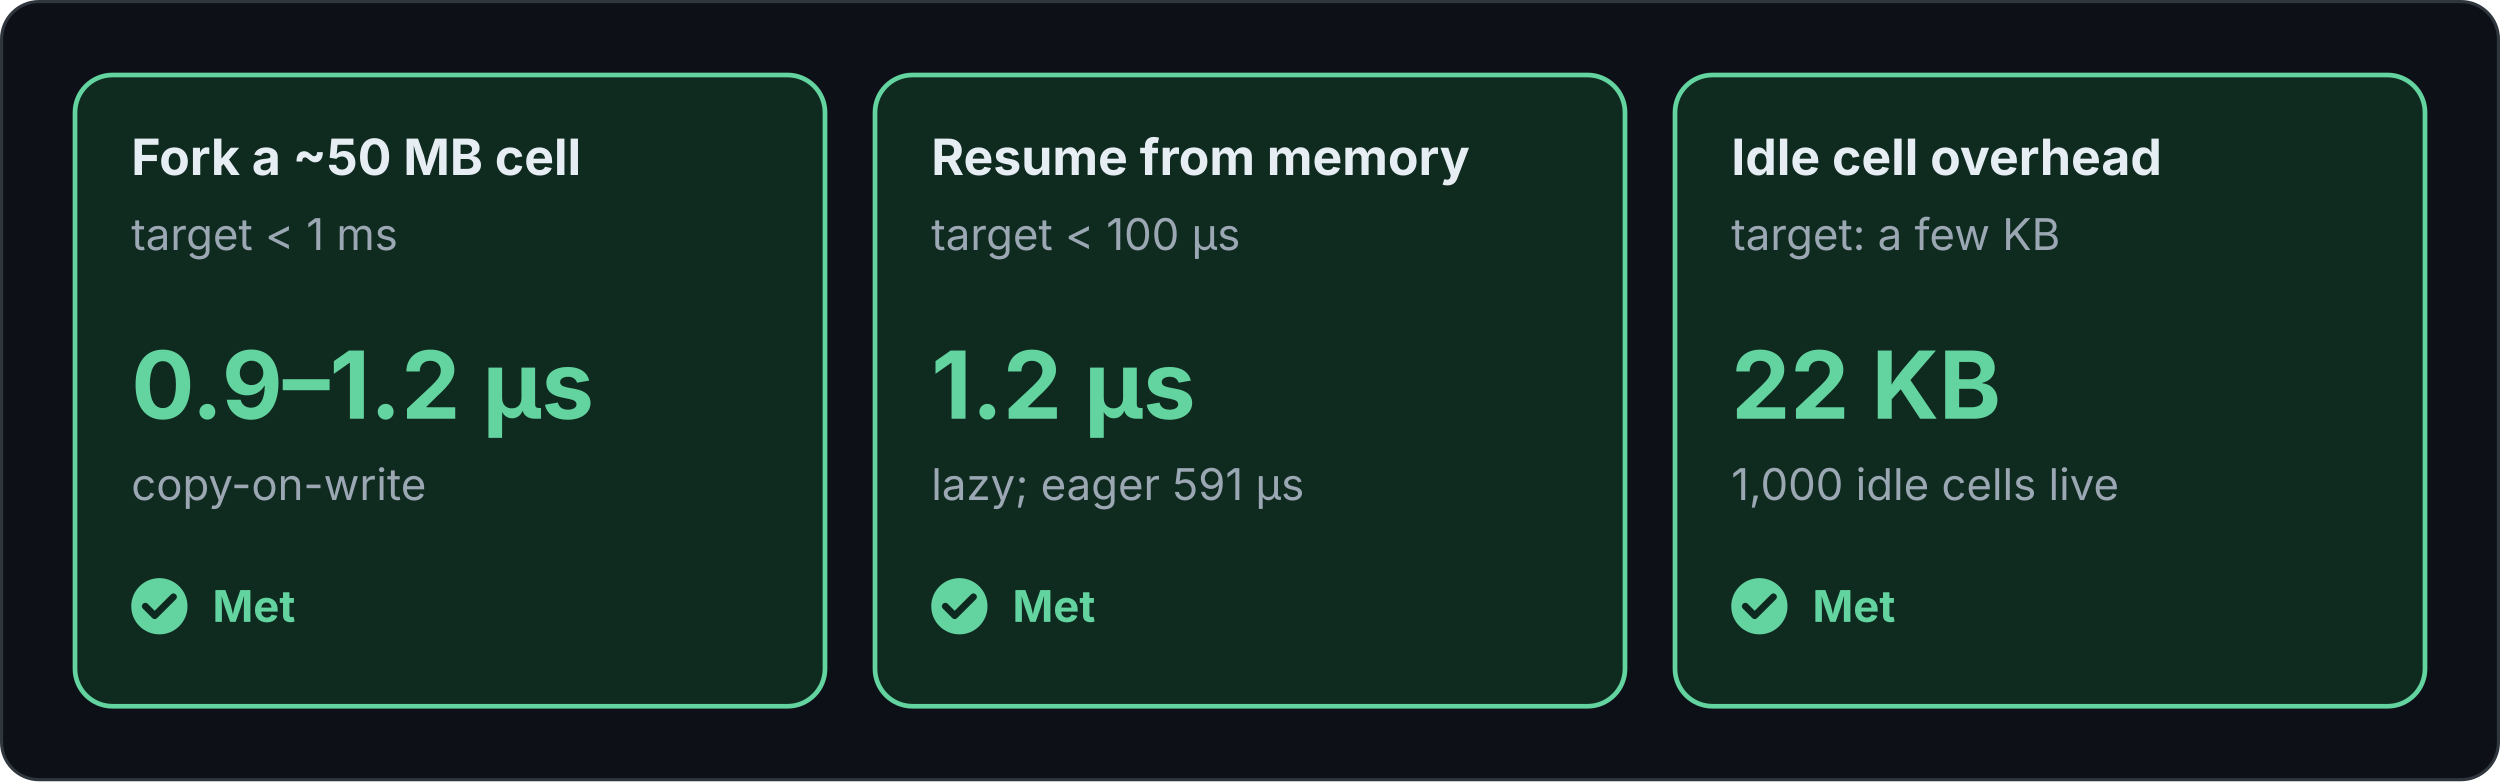
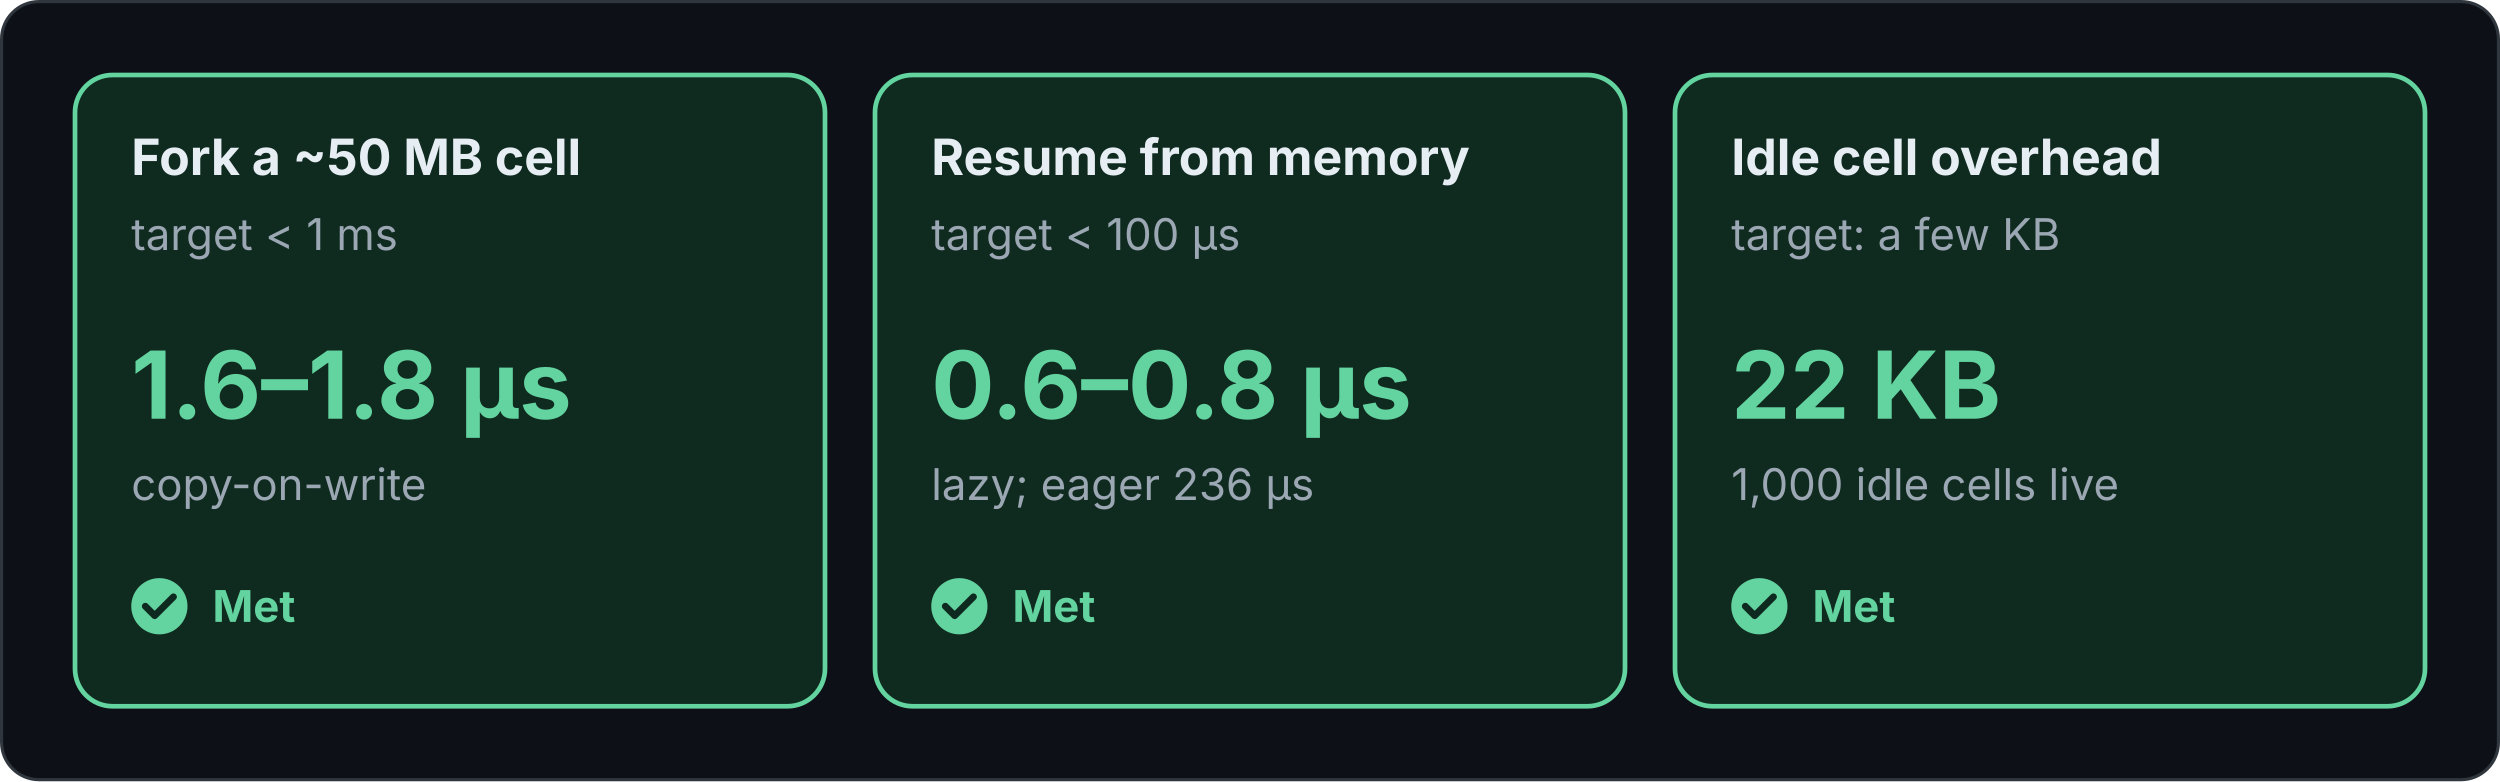
<svg xmlns="http://www.w3.org/2000/svg" viewBox="0 0 800 250" width="800" height="250" role="img" font-family="Inter, -apple-system, Segoe UI, Helvetica, Arial, sans-serif">
  <defs>
    <marker id="a" viewBox="0 0 10 10" refX="10" refY="5" markerWidth="7" markerHeight="7" orient="auto">
      <path d="M0 0L10 5L0 10z" fill="#8b98a5" />
    </marker>
    <marker id="g" viewBox="0 0 10 10" refX="10" refY="5" markerWidth="7" markerHeight="7" orient="auto">
      <path d="M0 0L10 5L0 10z" fill="#63d4a0" />
    </marker>
    <marker id="b" viewBox="0 0 10 10" refX="10" refY="5" markerWidth="7" markerHeight="7" orient="auto">
      <path d="M0 0L10 5L0 10z" fill="#79b8ff" />
    </marker>
    <marker id="o" viewBox="0 0 10 10" refX="10" refY="5" markerWidth="7" markerHeight="7" orient="auto">
      <path d="M0 0L10 5L0 10z" fill="#f2c14e" />
    </marker>
    <marker id="r" viewBox="0 0 10 10" refX="10" refY="5" markerWidth="7" markerHeight="7" orient="auto">
      <path d="M0 0L10 5L0 10z" fill="#ff8a80" />
    </marker>
    <marker id="c" viewBox="0 0 10 10" refX="10" refY="5" markerWidth="7" markerHeight="7" orient="auto">
      <path d="M0 0L10 5L0 10z" fill="#63d4a0" />
    </marker>
  </defs>
  <rect class="bg" x="0.5" y="0.5" width="799" height="249" rx="12" fill="#0d1117" stroke="#30363d" />
  <rect x="24" y="24" width="240" height="202" rx="12" fill="#0f2a1f" stroke="#63d4a0" stroke-width="1.5" />
  <text x="42" y="56" font-size="16" fill="#e6edf3" font-weight="700">Fork a ~50 MB cell</text>
  <text x="42" y="80" font-size="14" fill="#9ba7b3">target &lt; 1 ms</text>
-   <text x="42" y="134" font-size="30" fill="#63d4a0" font-weight="700">0.9–1.2 µs</text>
+   <text x="42" y="134" font-size="30" fill="#63d4a0" font-weight="700">1.6–1.8 µs</text>
  <text x="42" y="160" font-size="14" fill="#9ba7b3">copy-on-write</text>
  <circle cx="51" cy="194" r="9" fill="#63d4a0" />
  <path d="M46.5 194l3 3l6-6" fill="none" stroke="#0e2a20" stroke-width="2.2" stroke-linecap="round" stroke-linejoin="round" />
  <text x="68" y="199" font-size="14" fill="#63d4a0" font-weight="700">Met</text>
  <rect x="280" y="24" width="240" height="202" rx="12" fill="#0f2a1f" stroke="#63d4a0" stroke-width="1.5" />
  <text x="298" y="56" font-size="16" fill="#e6edf3" font-weight="700">Resume from memory</text>
  <text x="298" y="80" font-size="14" fill="#9ba7b3">target &lt; 100 µs</text>
-   <text x="298" y="134" font-size="30" fill="#63d4a0" font-weight="700">1.2 µs</text>
-   <text x="298" y="160" font-size="14" fill="#9ba7b3">lazy; eager 591 µs</text>
+   <text x="298" y="134" font-size="30" fill="#63d4a0" font-weight="700">0.6–0.8 µs</text>
+   <text x="298" y="160" font-size="14" fill="#9ba7b3">lazy; eager 236 µs</text>
  <circle cx="307" cy="194" r="9" fill="#63d4a0" />
  <path d="M302.5 194l3 3l6-6" fill="none" stroke="#0e2a20" stroke-width="2.2" stroke-linecap="round" stroke-linejoin="round" />
  <text x="324" y="199" font-size="14" fill="#63d4a0" font-weight="700">Met</text>
  <rect x="536" y="24" width="240" height="202" rx="12" fill="#0f2a1f" stroke="#63d4a0" stroke-width="1.5" />
  <text x="554" y="56" font-size="16" fill="#e6edf3" font-weight="700">Idle cell overhead</text>
  <text x="554" y="80" font-size="14" fill="#9ba7b3">target: a few KB</text>
  <text x="554" y="134" font-size="30" fill="#63d4a0" font-weight="700">22 KB</text>
  <text x="554" y="160" font-size="14" fill="#9ba7b3">1,000 idle cells live</text>
  <circle cx="563" cy="194" r="9" fill="#63d4a0" />
  <path d="M558.5 194l3 3l6-6" fill="none" stroke="#0e2a20" stroke-width="2.2" stroke-linecap="round" stroke-linejoin="round" />
  <text x="580" y="199" font-size="14" fill="#63d4a0" font-weight="700">Met</text>
</svg>
